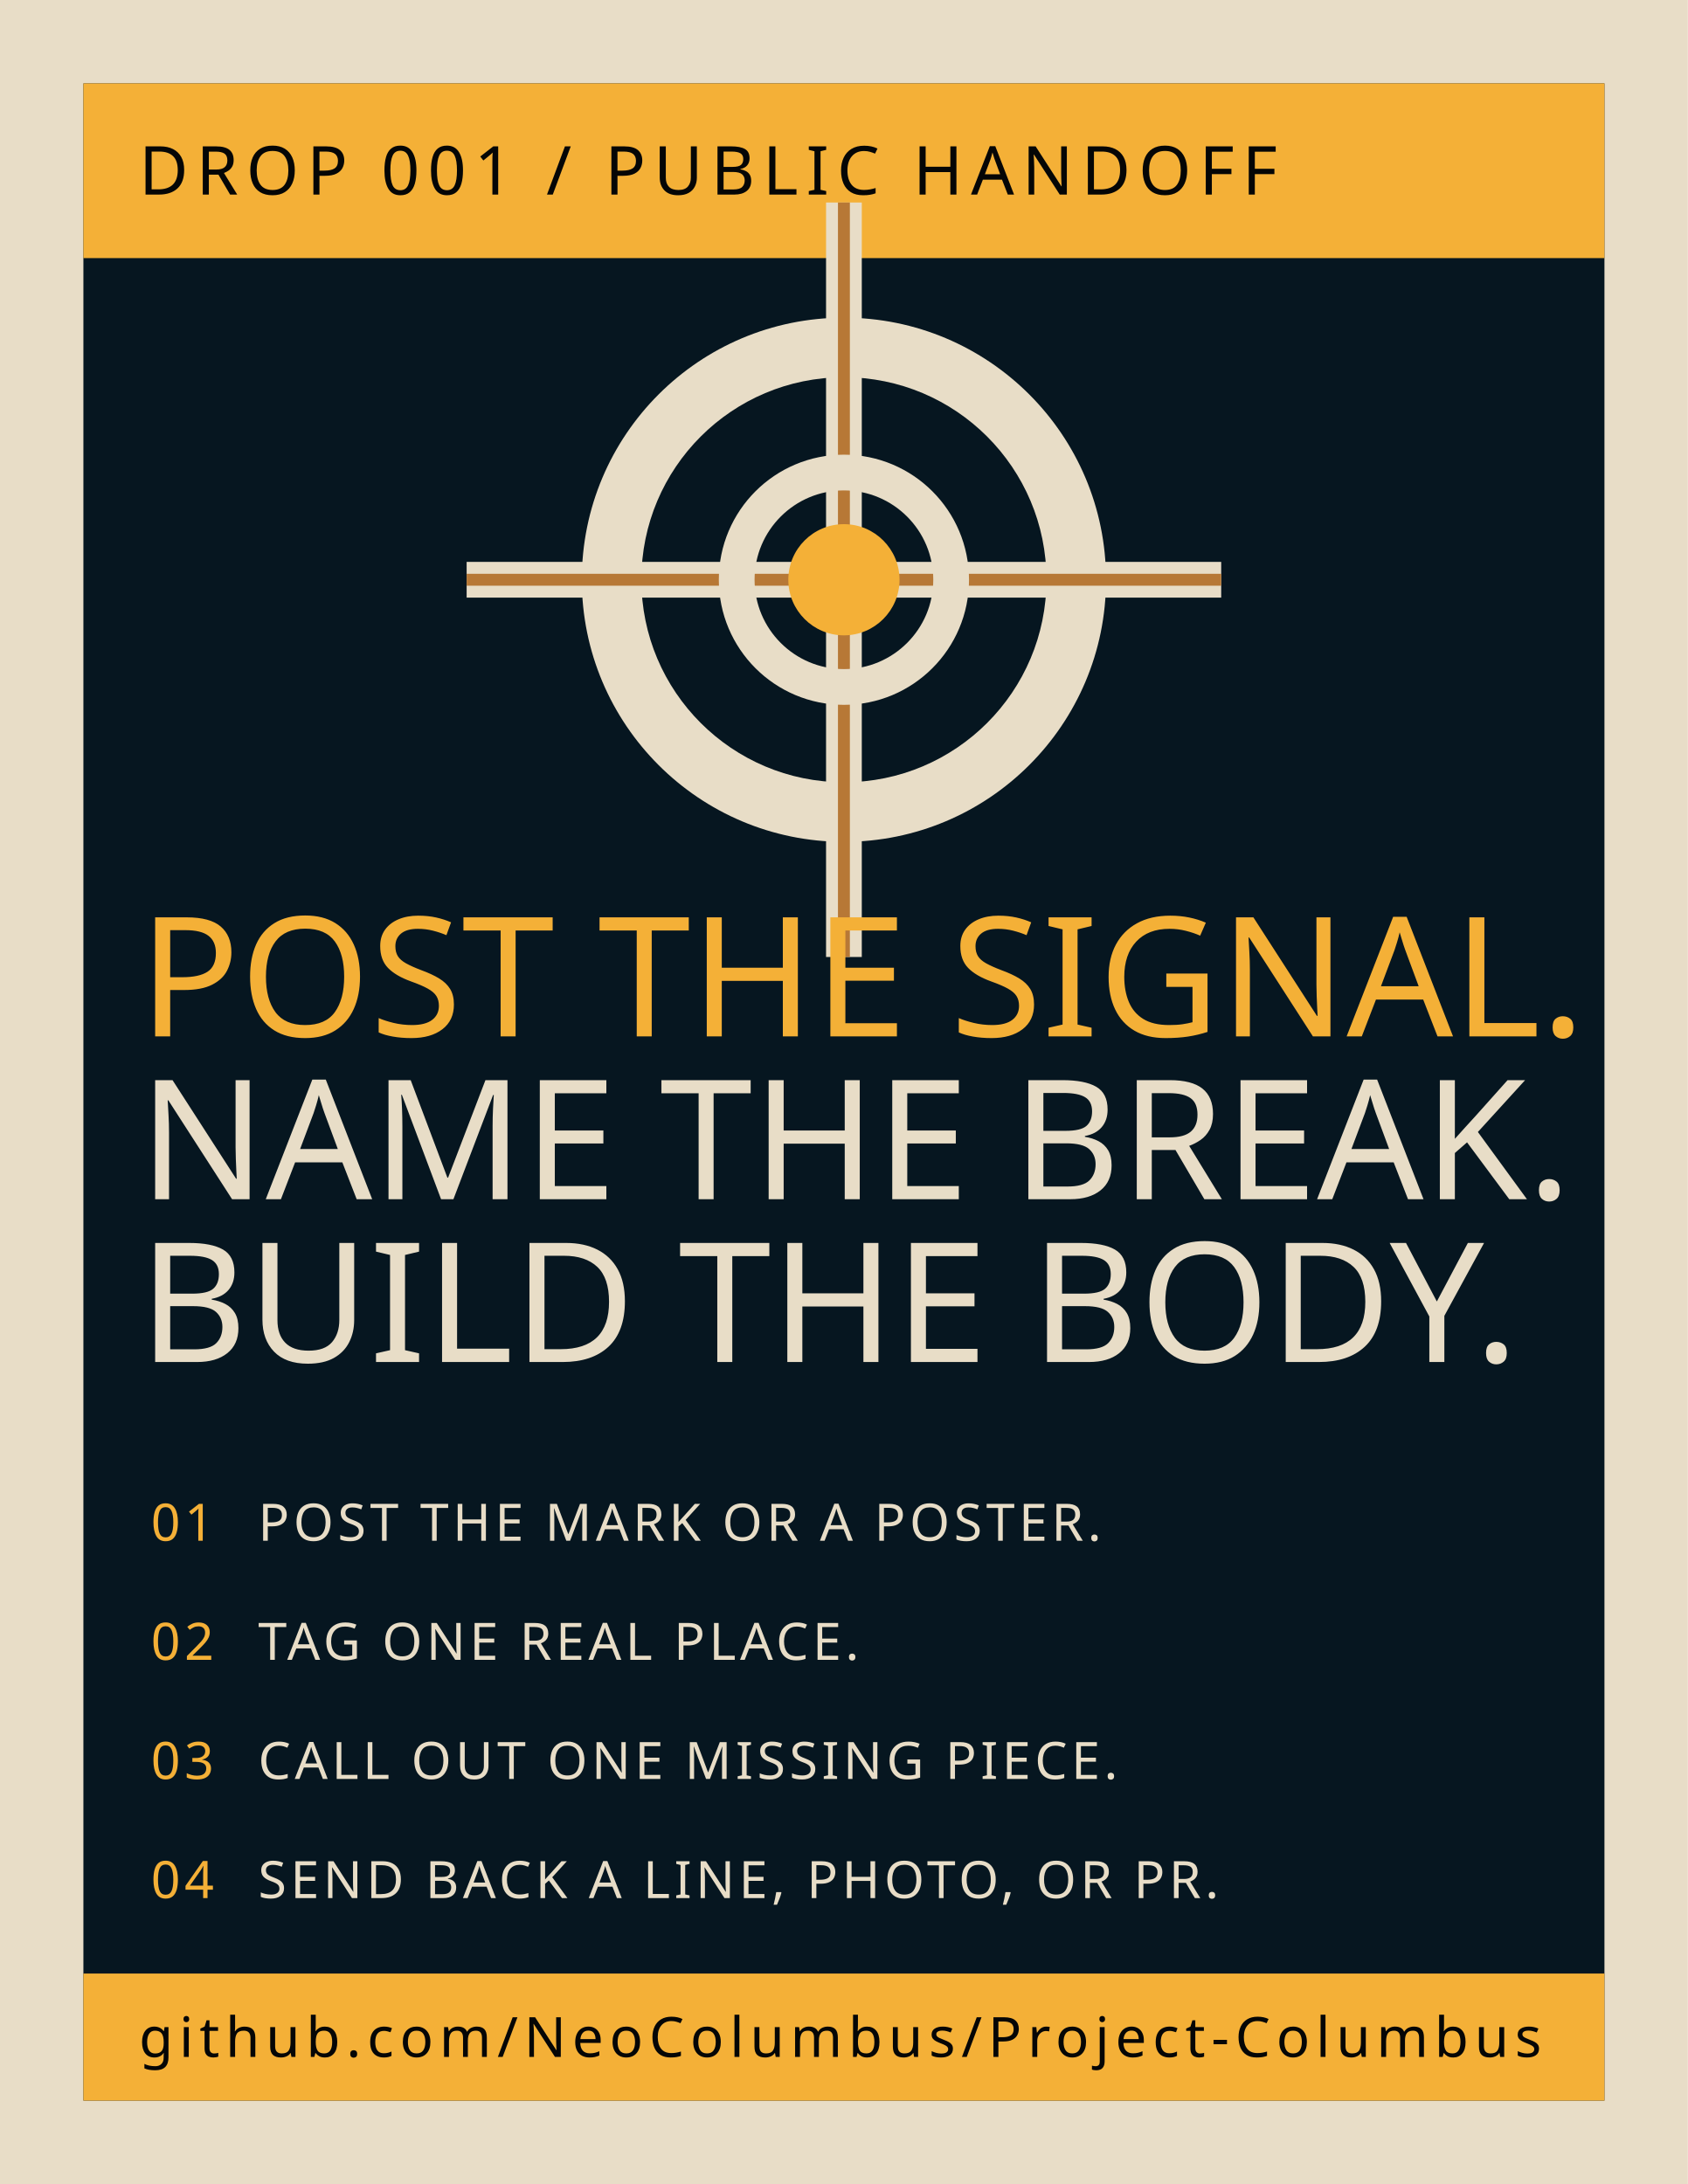
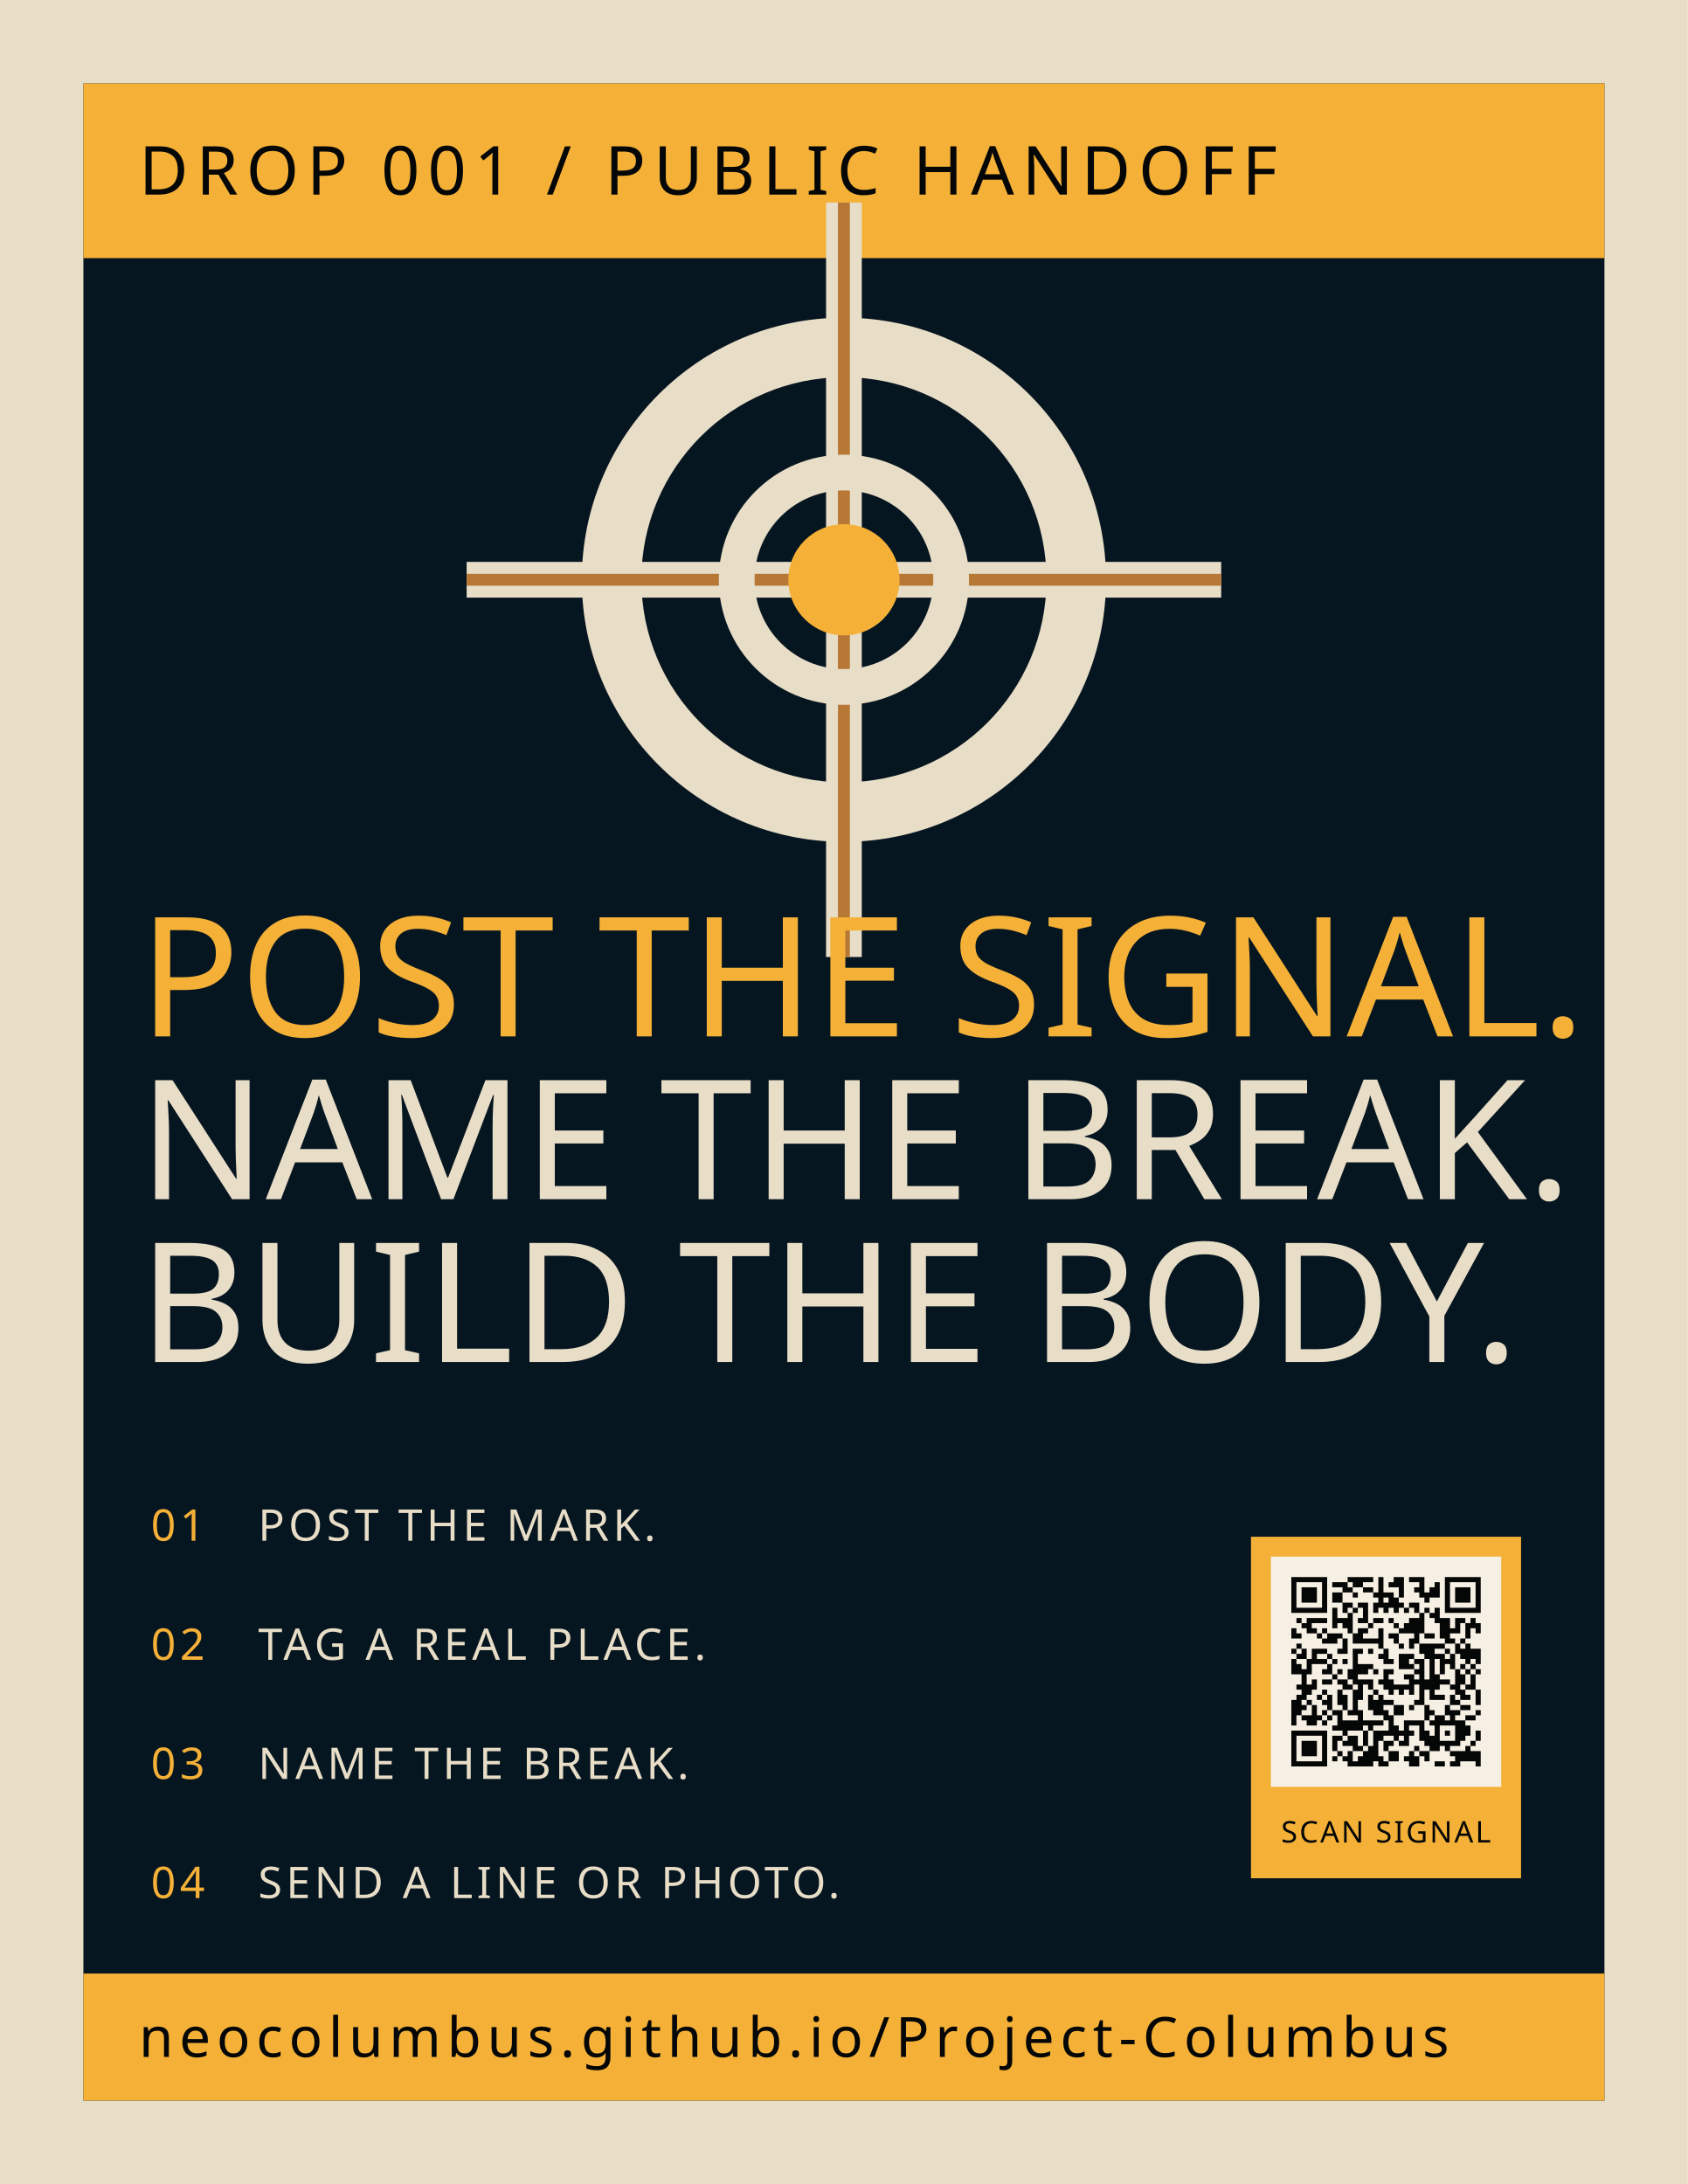
<svg xmlns="http://www.w3.org/2000/svg" viewBox="0 0 850 1100" role="img" aria-labelledby="title desc">
+   <defs>
+     <g id="project-qr-code">
+       <rect width="45" height="45" fill="#F6F0E4" />
+       <path fill="#050606" d="M4 4h1v1h-1zM5 4h1v1h-1zM6 4h1v1h-1zM7 4h1v1h-1zM8 4h1v1h-1zM9 4h1v1h-1zM10 4h1v1h-1zM15 4h1v1h-1zM16 4h1v1h-1zM17 4h1v1h-1zM18 4h1v1h-1zM19 4h1v1h-1zM21 4h1v1h-1zM24 4h1v1h-1zM25 4h1v1h-1zM27 4h1v1h-1zM28 4h1v1h-1zM29 4h1v1h-1zM34 4h1v1h-1zM35 4h1v1h-1zM36 4h1v1h-1zM37 4h1v1h-1zM38 4h1v1h-1zM39 4h1v1h-1zM40 4h1v1h-1zM4 5h1v1h-1zM10 5h1v1h-1zM12 5h1v1h-1zM13 5h1v1h-1zM14 5h1v1h-1zM16 5h1v1h-1zM17 5h1v1h-1zM21 5h1v1h-1zM23 5h1v1h-1zM24 5h1v1h-1zM25 5h1v1h-1zM29 5h1v1h-1zM32 5h1v1h-1zM34 5h1v1h-1zM40 5h1v1h-1zM4 6h1v1h-1zM6 6h1v1h-1zM7 6h1v1h-1zM8 6h1v1h-1zM10 6h1v1h-1zM14 6h1v1h-1zM15 6h1v1h-1zM18 6h1v1h-1zM19 6h1v1h-1zM21 6h1v1h-1zM25 6h1v1h-1zM28 6h1v1h-1zM29 6h1v1h-1zM31 6h1v1h-1zM32 6h1v1h-1zM34 6h1v1h-1zM36 6h1v1h-1zM37 6h1v1h-1zM38 6h1v1h-1zM40 6h1v1h-1zM4 7h1v1h-1zM6 7h1v1h-1zM7 7h1v1h-1zM8 7h1v1h-1zM10 7h1v1h-1zM12 7h1v1h-1zM13 7h1v1h-1zM16 7h1v1h-1zM20 7h1v1h-1zM21 7h1v1h-1zM22 7h1v1h-1zM23 7h1v1h-1zM25 7h1v1h-1zM29 7h1v1h-1zM30 7h1v1h-1zM31 7h1v1h-1zM32 7h1v1h-1zM34 7h1v1h-1zM36 7h1v1h-1zM37 7h1v1h-1zM38 7h1v1h-1zM40 7h1v1h-1zM4 8h1v1h-1zM6 8h1v1h-1zM7 8h1v1h-1zM8 8h1v1h-1zM10 8h1v1h-1zM12 8h1v1h-1zM13 8h1v1h-1zM21 8h1v1h-1zM23 8h1v1h-1zM24 8h1v1h-1zM30 8h1v1h-1zM34 8h1v1h-1zM36 8h1v1h-1zM37 8h1v1h-1zM38 8h1v1h-1zM40 8h1v1h-1zM4 9h1v1h-1zM10 9h1v1h-1zM14 9h1v1h-1zM15 9h1v1h-1zM17 9h1v1h-1zM18 9h1v1h-1zM20 9h1v1h-1zM21 9h1v1h-1zM22 9h1v1h-1zM23 9h1v1h-1zM24 9h1v1h-1zM25 9h1v1h-1zM27 9h1v1h-1zM28 9h1v1h-1zM34 9h1v1h-1zM40 9h1v1h-1zM4 10h1v1h-1zM5 10h1v1h-1zM6 10h1v1h-1zM7 10h1v1h-1zM8 10h1v1h-1zM9 10h1v1h-1zM10 10h1v1h-1zM12 10h1v1h-1zM14 10h1v1h-1zM16 10h1v1h-1zM18 10h1v1h-1zM20 10h1v1h-1zM22 10h1v1h-1zM24 10h1v1h-1zM26 10h1v1h-1zM28 10h1v1h-1zM30 10h1v1h-1zM32 10h1v1h-1zM34 10h1v1h-1zM35 10h1v1h-1zM36 10h1v1h-1zM37 10h1v1h-1zM38 10h1v1h-1zM39 10h1v1h-1zM40 10h1v1h-1zM12 11h1v1h-1zM15 11h1v1h-1zM18 11h1v1h-1zM29 11h1v1h-1zM31 11h1v1h-1zM32 11h1v1h-1zM5 12h1v1h-1zM7 12h1v1h-1zM8 12h1v1h-1zM9 12h1v1h-1zM10 12h1v1h-1zM12 12h1v1h-1zM13 12h1v1h-1zM14 12h1v1h-1zM15 12h1v1h-1zM17 12h1v1h-1zM18 12h1v1h-1zM20 12h1v1h-1zM21 12h1v1h-1zM23 12h1v1h-1zM27 12h1v1h-1zM28 12h1v1h-1zM29 12h1v1h-1zM32 12h1v1h-1zM33 12h1v1h-1zM34 12h1v1h-1zM36 12h1v1h-1zM37 12h1v1h-1zM39 12h1v1h-1zM6 13h1v1h-1zM7 13h1v1h-1zM12 13h1v1h-1zM14 13h1v1h-1zM15 13h1v1h-1zM19 13h1v1h-1zM24 13h1v1h-1zM26 13h1v1h-1zM27 13h1v1h-1zM28 13h1v1h-1zM29 13h1v1h-1zM33 13h1v1h-1zM34 13h1v1h-1zM36 13h1v1h-1zM38 13h1v1h-1zM39 13h1v1h-1zM40 13h1v1h-1zM4 14h1v1h-1zM7 14h1v1h-1zM8 14h1v1h-1zM10 14h1v1h-1zM15 14h1v1h-1zM17 14h1v1h-1zM18 14h1v1h-1zM21 14h1v1h-1zM25 14h1v1h-1zM26 14h1v1h-1zM27 14h1v1h-1zM28 14h1v1h-1zM29 14h1v1h-1zM33 14h1v1h-1zM34 14h1v1h-1zM35 14h1v1h-1zM36 14h1v1h-1zM38 14h1v1h-1zM40 14h1v1h-1zM4 15h1v1h-1zM5 15h1v1h-1zM9 15h1v1h-1zM11 15h1v1h-1zM12 15h1v1h-1zM13 15h1v1h-1zM16 15h1v1h-1zM17 15h1v1h-1zM21 15h1v1h-1zM23 15h1v1h-1zM24 15h1v1h-1zM28 15h1v1h-1zM30 15h1v1h-1zM31 15h1v1h-1zM33 15h1v1h-1zM34 15h1v1h-1zM38 15h1v1h-1zM10 16h1v1h-1zM11 16h1v1h-1zM12 16h1v1h-1zM14 16h1v1h-1zM16 16h1v1h-1zM17 16h1v1h-1zM18 16h1v1h-1zM19 16h1v1h-1zM20 16h1v1h-1zM21 16h1v1h-1zM24 16h1v1h-1zM27 16h1v1h-1zM28 16h1v1h-1zM34 16h1v1h-1zM35 16h1v1h-1zM37 16h1v1h-1zM5 17h1v1h-1zM14 17h1v1h-1zM21 17h1v1h-1zM25 17h1v1h-1zM27 17h1v1h-1zM29 17h1v1h-1zM30 17h1v1h-1zM31 17h1v1h-1zM32 17h1v1h-1zM33 17h1v1h-1zM36 17h1v1h-1zM38 17h1v1h-1zM4 18h1v1h-1zM6 18h1v1h-1zM8 18h1v1h-1zM9 18h1v1h-1zM10 18h1v1h-1zM13 18h1v1h-1zM14 18h1v1h-1zM16 18h1v1h-1zM17 18h1v1h-1zM19 18h1v1h-1zM22 18h1v1h-1zM29 18h1v1h-1zM30 18h1v1h-1zM31 18h1v1h-1zM34 18h1v1h-1zM36 18h1v1h-1zM37 18h1v1h-1zM38 18h1v1h-1zM39 18h1v1h-1zM40 18h1v1h-1zM5 19h1v1h-1zM6 19h1v1h-1zM8 19h1v1h-1zM11 19h1v1h-1zM16 19h1v1h-1zM21 19h1v1h-1zM22 19h1v1h-1zM25 19h1v1h-1zM26 19h1v1h-1zM27 19h1v1h-1zM30 19h1v1h-1zM31 19h1v1h-1zM32 19h1v1h-1zM33 19h1v1h-1zM35 19h1v1h-1zM37 19h1v1h-1zM38 19h1v1h-1zM39 19h1v1h-1zM40 19h1v1h-1zM4 20h1v1h-1zM7 20h1v1h-1zM8 20h1v1h-1zM9 20h1v1h-1zM10 20h1v1h-1zM12 20h1v1h-1zM14 20h1v1h-1zM16 20h1v1h-1zM22 20h1v1h-1zM23 20h1v1h-1zM25 20h1v1h-1zM26 20h1v1h-1zM28 20h1v1h-1zM29 20h1v1h-1zM31 20h1v1h-1zM33 20h1v1h-1zM34 20h1v1h-1zM35 20h1v1h-1zM38 20h1v1h-1zM40 20h1v1h-1zM4 21h1v1h-1zM5 21h1v1h-1zM7 21h1v1h-1zM11 21h1v1h-1zM16 21h1v1h-1zM17 21h1v1h-1zM18 21h1v1h-1zM19 21h1v1h-1zM25 21h1v1h-1zM26 21h1v1h-1zM27 21h1v1h-1zM29 21h1v1h-1zM31 21h1v1h-1zM33 21h1v1h-1zM35 21h1v1h-1zM37 21h1v1h-1zM39 21h1v1h-1zM4 22h1v1h-1zM5 22h1v1h-1zM6 22h1v1h-1zM7 22h1v1h-1zM10 22h1v1h-1zM11 22h1v1h-1zM13 22h1v1h-1zM15 22h1v1h-1zM16 22h1v1h-1zM17 22h1v1h-1zM18 22h1v1h-1zM20 22h1v1h-1zM22 22h1v1h-1zM23 22h1v1h-1zM28 22h1v1h-1zM29 22h1v1h-1zM31 22h1v1h-1zM33 22h1v1h-1zM36 22h1v1h-1zM38 22h1v1h-1zM40 22h1v1h-1zM6 23h1v1h-1zM12 23h1v1h-1zM15 23h1v1h-1zM16 23h1v1h-1zM22 23h1v1h-1zM26 23h1v1h-1zM27 23h1v1h-1zM29 23h1v1h-1zM31 23h1v1h-1zM32 23h1v1h-1zM36 23h1v1h-1zM37 23h1v1h-1zM39 23h1v1h-1zM6 24h1v1h-1zM8 24h1v1h-1zM10 24h1v1h-1zM11 24h1v1h-1zM13 24h1v1h-1zM14 24h1v1h-1zM16 24h1v1h-1zM17 24h1v1h-1zM18 24h1v1h-1zM19 24h1v1h-1zM21 24h1v1h-1zM22 24h1v1h-1zM23 24h1v1h-1zM27 24h1v1h-1zM28 24h1v1h-1zM29 24h1v1h-1zM30 24h1v1h-1zM31 24h1v1h-1zM32 24h1v1h-1zM33 24h1v1h-1zM34 24h1v1h-1zM36 24h1v1h-1zM37 24h1v1h-1zM39 24h1v1h-1zM5 25h1v1h-1zM6 25h1v1h-1zM7 25h1v1h-1zM8 25h1v1h-1zM14 25h1v1h-1zM15 25h1v1h-1zM17 25h1v1h-1zM19 25h1v1h-1zM22 25h1v1h-1zM23 25h1v1h-1zM24 25h1v1h-1zM25 25h1v1h-1zM26 25h1v1h-1zM27 25h1v1h-1zM29 25h1v1h-1zM30 25h1v1h-1zM31 25h1v1h-1zM32 25h1v1h-1zM35 25h1v1h-1zM36 25h1v1h-1zM38 25h1v1h-1zM39 25h1v1h-1zM6 26h1v1h-1zM7 26h1v1h-1zM10 26h1v1h-1zM13 26h1v1h-1zM16 26h1v1h-1zM17 26h1v1h-1zM20 26h1v1h-1zM23 26h1v1h-1zM25 26h1v1h-1zM27 26h1v1h-1zM29 26h1v1h-1zM31 26h1v1h-1zM36 26h1v1h-1zM37 26h1v1h-1zM40 26h1v1h-1zM5 27h1v1h-1zM6 27h1v1h-1zM9 27h1v1h-1zM11 27h1v1h-1zM13 27h1v1h-1zM14 27h1v1h-1zM16 27h1v1h-1zM17 27h1v1h-1zM19 27h1v1h-1zM21 27h1v1h-1zM29 27h1v1h-1zM31 27h1v1h-1zM32 27h1v1h-1zM33 27h1v1h-1zM35 27h1v1h-1zM37 27h1v1h-1zM38 27h1v1h-1zM40 27h1v1h-1zM4 28h1v1h-1zM5 28h1v1h-1zM7 28h1v1h-1zM10 28h1v1h-1zM11 28h1v1h-1zM13 28h1v1h-1zM14 28h1v1h-1zM16 28h1v1h-1zM19 28h1v1h-1zM20 28h1v1h-1zM21 28h1v1h-1zM22 28h1v1h-1zM23 28h1v1h-1zM28 28h1v1h-1zM29 28h1v1h-1zM35 28h1v1h-1zM36 28h1v1h-1zM40 28h1v1h-1zM4 29h1v1h-1zM5 29h1v1h-1zM6 29h1v1h-1zM8 29h1v1h-1zM11 29h1v1h-1zM14 29h1v1h-1zM16 29h1v1h-1zM19 29h1v1h-1zM20 29h1v1h-1zM21 29h1v1h-1zM24 29h1v1h-1zM25 29h1v1h-1zM27 29h1v1h-1zM30 29h1v1h-1zM34 29h1v1h-1zM37 29h1v1h-1zM38 29h1v1h-1zM4 30h1v1h-1zM5 30h1v1h-1zM8 30h1v1h-1zM10 30h1v1h-1zM12 30h1v1h-1zM13 30h1v1h-1zM15 30h1v1h-1zM16 30h1v1h-1zM17 30h1v1h-1zM20 30h1v1h-1zM21 30h1v1h-1zM22 30h1v1h-1zM24 30h1v1h-1zM25 30h1v1h-1zM30 30h1v1h-1zM31 30h1v1h-1zM34 30h1v1h-1zM35 30h1v1h-1zM36 30h1v1h-1zM40 30h1v1h-1zM4 31h1v1h-1zM6 31h1v1h-1zM7 31h1v1h-1zM8 31h1v1h-1zM9 31h1v1h-1zM11 31h1v1h-1zM13 31h1v1h-1zM17 31h1v1h-1zM22 31h1v1h-1zM23 31h1v1h-1zM30 31h1v1h-1zM32 31h1v1h-1zM33 31h1v1h-1zM35 31h1v1h-1zM38 31h1v1h-1zM39 31h1v1h-1zM4 32h1v1h-1zM7 32h1v1h-1zM8 32h1v1h-1zM10 32h1v1h-1zM13 32h1v1h-1zM14 32h1v1h-1zM15 32h1v1h-1zM16 32h1v1h-1zM17 32h1v1h-1zM18 32h1v1h-1zM19 32h1v1h-1zM20 32h1v1h-1zM21 32h1v1h-1zM23 32h1v1h-1zM26 32h1v1h-1zM27 32h1v1h-1zM28 32h1v1h-1zM29 32h1v1h-1zM31 32h1v1h-1zM32 32h1v1h-1zM33 32h1v1h-1zM34 32h1v1h-1zM35 32h1v1h-1zM36 32h1v1h-1zM37 32h1v1h-1zM12 33h1v1h-1zM13 33h1v1h-1zM14 33h1v1h-1zM15 33h1v1h-1zM16 33h1v1h-1zM17 33h1v1h-1zM19 33h1v1h-1zM23 33h1v1h-1zM24 33h1v1h-1zM26 33h1v1h-1zM29 33h1v1h-1zM32 33h1v1h-1zM36 33h1v1h-1zM37 33h1v1h-1zM38 33h1v1h-1zM4 34h1v1h-1zM5 34h1v1h-1zM6 34h1v1h-1zM7 34h1v1h-1zM8 34h1v1h-1zM9 34h1v1h-1zM10 34h1v1h-1zM14 34h1v1h-1zM18 34h1v1h-1zM20 34h1v1h-1zM21 34h1v1h-1zM22 34h1v1h-1zM23 34h1v1h-1zM24 34h1v1h-1zM25 34h1v1h-1zM26 34h1v1h-1zM27 34h1v1h-1zM29 34h1v1h-1zM30 34h1v1h-1zM32 34h1v1h-1zM34 34h1v1h-1zM36 34h1v1h-1zM37 34h1v1h-1zM38 34h1v1h-1zM40 34h1v1h-1zM4 35h1v1h-1zM10 35h1v1h-1zM12 35h1v1h-1zM13 35h1v1h-1zM15 35h1v1h-1zM16 35h1v1h-1zM18 35h1v1h-1zM20 35h1v1h-1zM21 35h1v1h-1zM24 35h1v1h-1zM26 35h1v1h-1zM29 35h1v1h-1zM30 35h1v1h-1zM31 35h1v1h-1zM32 35h1v1h-1zM36 35h1v1h-1zM37 35h1v1h-1zM40 35h1v1h-1zM4 36h1v1h-1zM6 36h1v1h-1zM7 36h1v1h-1zM8 36h1v1h-1zM10 36h1v1h-1zM12 36h1v1h-1zM14 36h1v1h-1zM15 36h1v1h-1zM16 36h1v1h-1zM18 36h1v1h-1zM20 36h1v1h-1zM22 36h1v1h-1zM23 36h1v1h-1zM25 36h1v1h-1zM26 36h1v1h-1zM30 36h1v1h-1zM31 36h1v1h-1zM32 36h1v1h-1zM33 36h1v1h-1zM34 36h1v1h-1zM35 36h1v1h-1zM36 36h1v1h-1zM39 36h1v1h-1zM4 37h1v1h-1zM6 37h1v1h-1zM7 37h1v1h-1zM8 37h1v1h-1zM10 37h1v1h-1zM12 37h1v1h-1zM16 37h1v1h-1zM17 37h1v1h-1zM19 37h1v1h-1zM20 37h1v1h-1zM22 37h1v1h-1zM28 37h1v1h-1zM31 37h1v1h-1zM32 37h1v1h-1zM34 37h1v1h-1zM38 37h1v1h-1zM4 38h1v1h-1zM6 38h1v1h-1zM7 38h1v1h-1zM8 38h1v1h-1zM10 38h1v1h-1zM13 38h1v1h-1zM15 38h1v1h-1zM18 38h1v1h-1zM19 38h1v1h-1zM20 38h1v1h-1zM23 38h1v1h-1zM24 38h1v1h-1zM27 38h1v1h-1zM29 38h1v1h-1zM30 38h1v1h-1zM35 38h1v1h-1zM36 38h1v1h-1zM37 38h1v1h-1zM38 38h1v1h-1zM39 38h1v1h-1zM40 38h1v1h-1zM4 39h1v1h-1zM10 39h1v1h-1zM12 39h1v1h-1zM14 39h1v1h-1zM15 39h1v1h-1zM17 39h1v1h-1zM18 39h1v1h-1zM19 39h1v1h-1zM20 39h1v1h-1zM21 39h1v1h-1zM23 39h1v1h-1zM24 39h1v1h-1zM26 39h1v1h-1zM27 39h1v1h-1zM28 39h1v1h-1zM30 39h1v1h-1zM36 39h1v1h-1zM37 39h1v1h-1zM38 39h1v1h-1zM39 39h1v1h-1zM40 39h1v1h-1zM4 40h1v1h-1zM5 40h1v1h-1zM6 40h1v1h-1zM7 40h1v1h-1zM8 40h1v1h-1zM9 40h1v1h-1zM10 40h1v1h-1zM15 40h1v1h-1zM16 40h1v1h-1zM17 40h1v1h-1zM18 40h1v1h-1zM19 40h1v1h-1zM21 40h1v1h-1zM22 40h1v1h-1zM27 40h1v1h-1zM28 40h1v1h-1zM32 40h1v1h-1zM33 40h1v1h-1zM35 40h1v1h-1zM36 40h1v1h-1zM40 40h1v1h-1z" />
+     </g>
+   </defs>
  <rect width="850" height="1100" fill="#E8DDC7" />
  <rect x="42" y="42" width="766" height="1016" fill="#061620" />
  <rect x="42" y="42" width="766" height="88" fill="#F4B037" />
  <text x="70" y="98" fill="#050606" font-family="Arial Black, Impact, sans-serif" font-size="34" letter-spacing="4">DROP 001 / PUBLIC HANDOFF</text>
  <g transform="translate(425 292)">
    <circle r="132" fill="#E8DDC7" />
    <circle r="102" fill="#061620" />
    <path d="M-190 0h380M0-190v380" stroke="#E8DDC7" stroke-width="18" />
    <path d="M-190 0h380M0-190v380" stroke="#B77836" stroke-width="6" />
    <circle r="54" fill="none" stroke="#E8DDC7" stroke-width="18" />
    <circle r="28" fill="#F4B037" />
  </g>
  <text x="70" y="522" fill="#F4B037" font-family="Impact, Arial Black, sans-serif" font-size="84">POST THE SIGNAL.</text>
  <text x="70" y="604" fill="#E8DDC7" font-family="Impact, Arial Black, sans-serif" font-size="84">NAME THE BREAK.</text>
  <text x="70" y="686" fill="#E8DDC7" font-family="Impact, Arial Black, sans-serif" font-size="84">BUILD THE BODY.</text>
-   <g font-family="Arial Black, Impact, sans-serif" font-size="26" letter-spacing="2">
+   <g font-family="Arial Black, Impact, sans-serif" font-size="22" letter-spacing="2">
    <text x="76" y="776" fill="#F4B037">01</text>
-     <text x="130" y="776" fill="#E8DDC7">POST THE MARK OR A POSTER.</text>
+     <text x="130" y="776" fill="#E8DDC7">POST THE MARK.</text>
    <text x="76" y="836" fill="#F4B037">02</text>
-     <text x="130" y="836" fill="#E8DDC7">TAG ONE REAL PLACE.</text>
+     <text x="130" y="836" fill="#E8DDC7">TAG A REAL PLACE.</text>
    <text x="76" y="896" fill="#F4B037">03</text>
-     <text x="130" y="896" fill="#E8DDC7">CALL OUT ONE MISSING PIECE.</text>
+     <text x="130" y="896" fill="#E8DDC7">NAME THE BREAK.</text>
    <text x="76" y="956" fill="#F4B037">04</text>
-     <text x="130" y="956" fill="#E8DDC7">SEND BACK A LINE, PHOTO, OR PR.</text>
+     <text x="130" y="956" fill="#E8DDC7">SEND A LINE OR PHOTO.</text>
+   </g>
+   <g transform="translate(630 774)">
+     <rect width="136" height="172" fill="#F4B037" />
+     <use href="#project-qr-code" transform="translate(10 10) scale(2.5778)" />
+     <text x="68" y="154" text-anchor="middle" fill="#050606" font-family="Arial Black, Impact, sans-serif" font-size="15" letter-spacing="1">SCAN SIGNAL</text>
  </g>
  <rect x="42" y="994" width="766" height="64" fill="#F4B037" />
-   <text x="70" y="1036" fill="#050606" font-family="Arial Black, Impact, sans-serif" font-size="28" letter-spacing="3">github.com/NeoColumbus/Project-Columbus</text>
+   <text x="70" y="1036" fill="#050606" font-family="Arial Black, Impact, sans-serif" font-size="28" letter-spacing="3">neocolumbus.github.io/Project-Columbus</text>
</svg>
